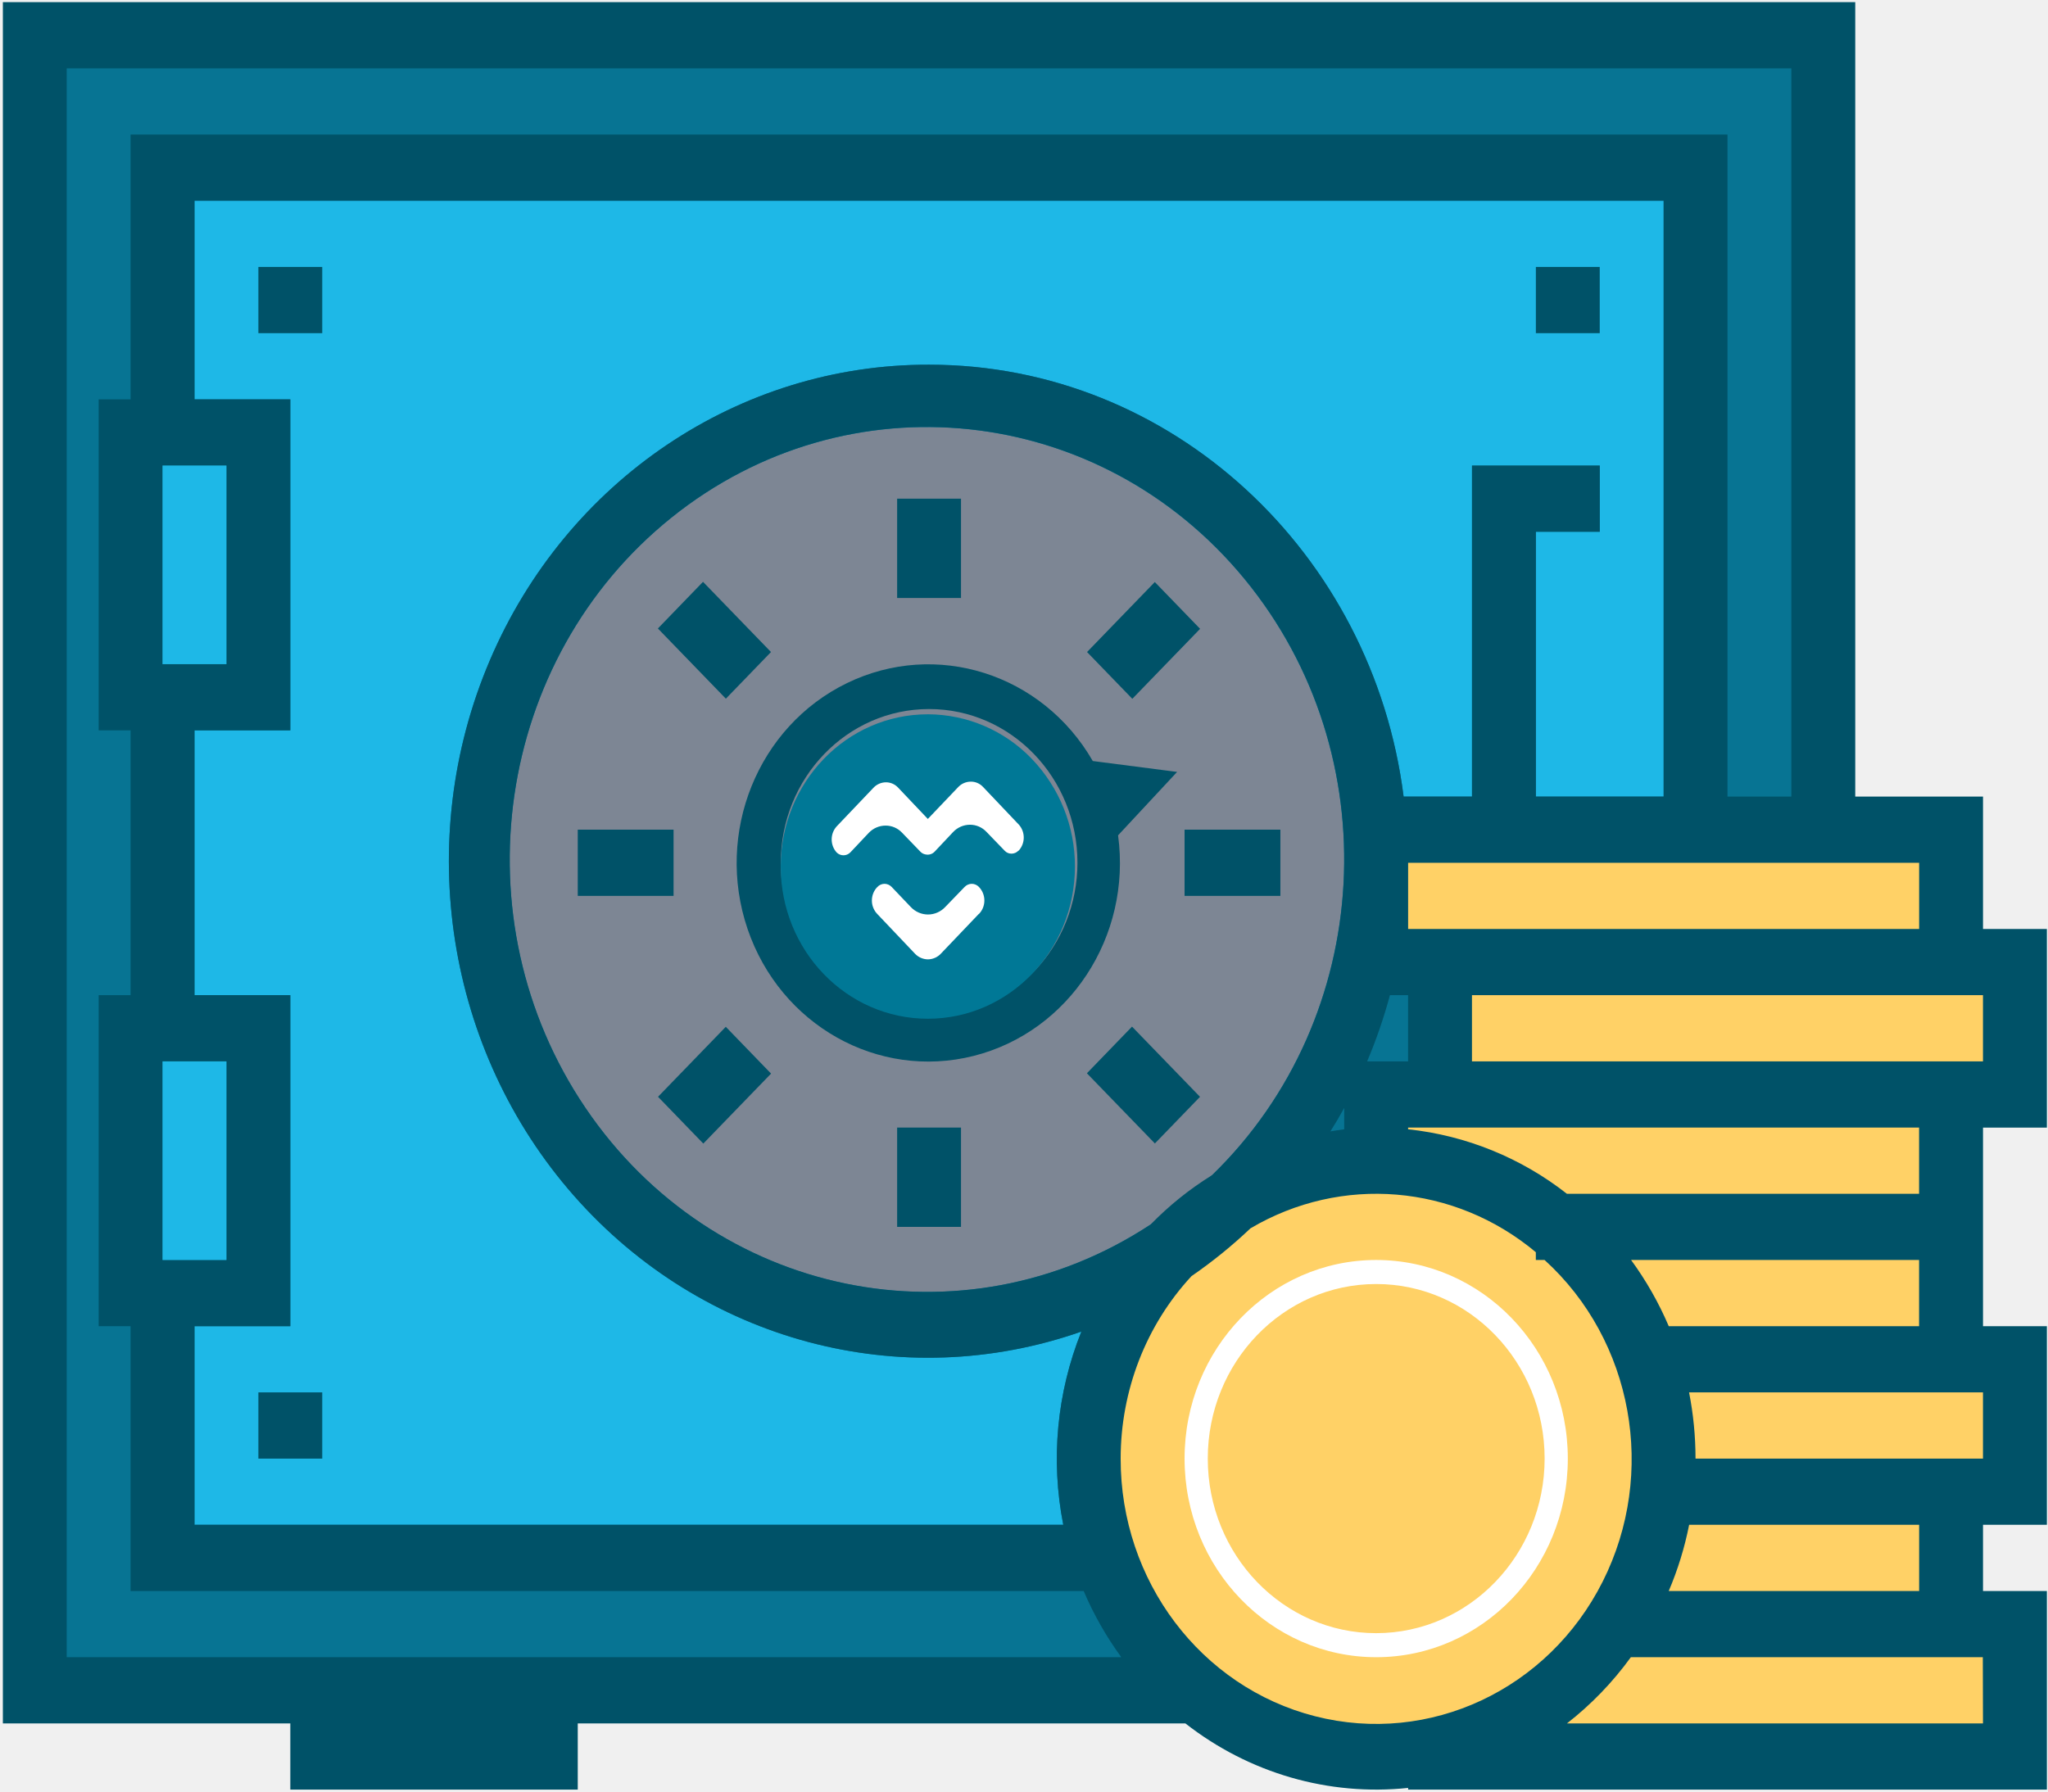
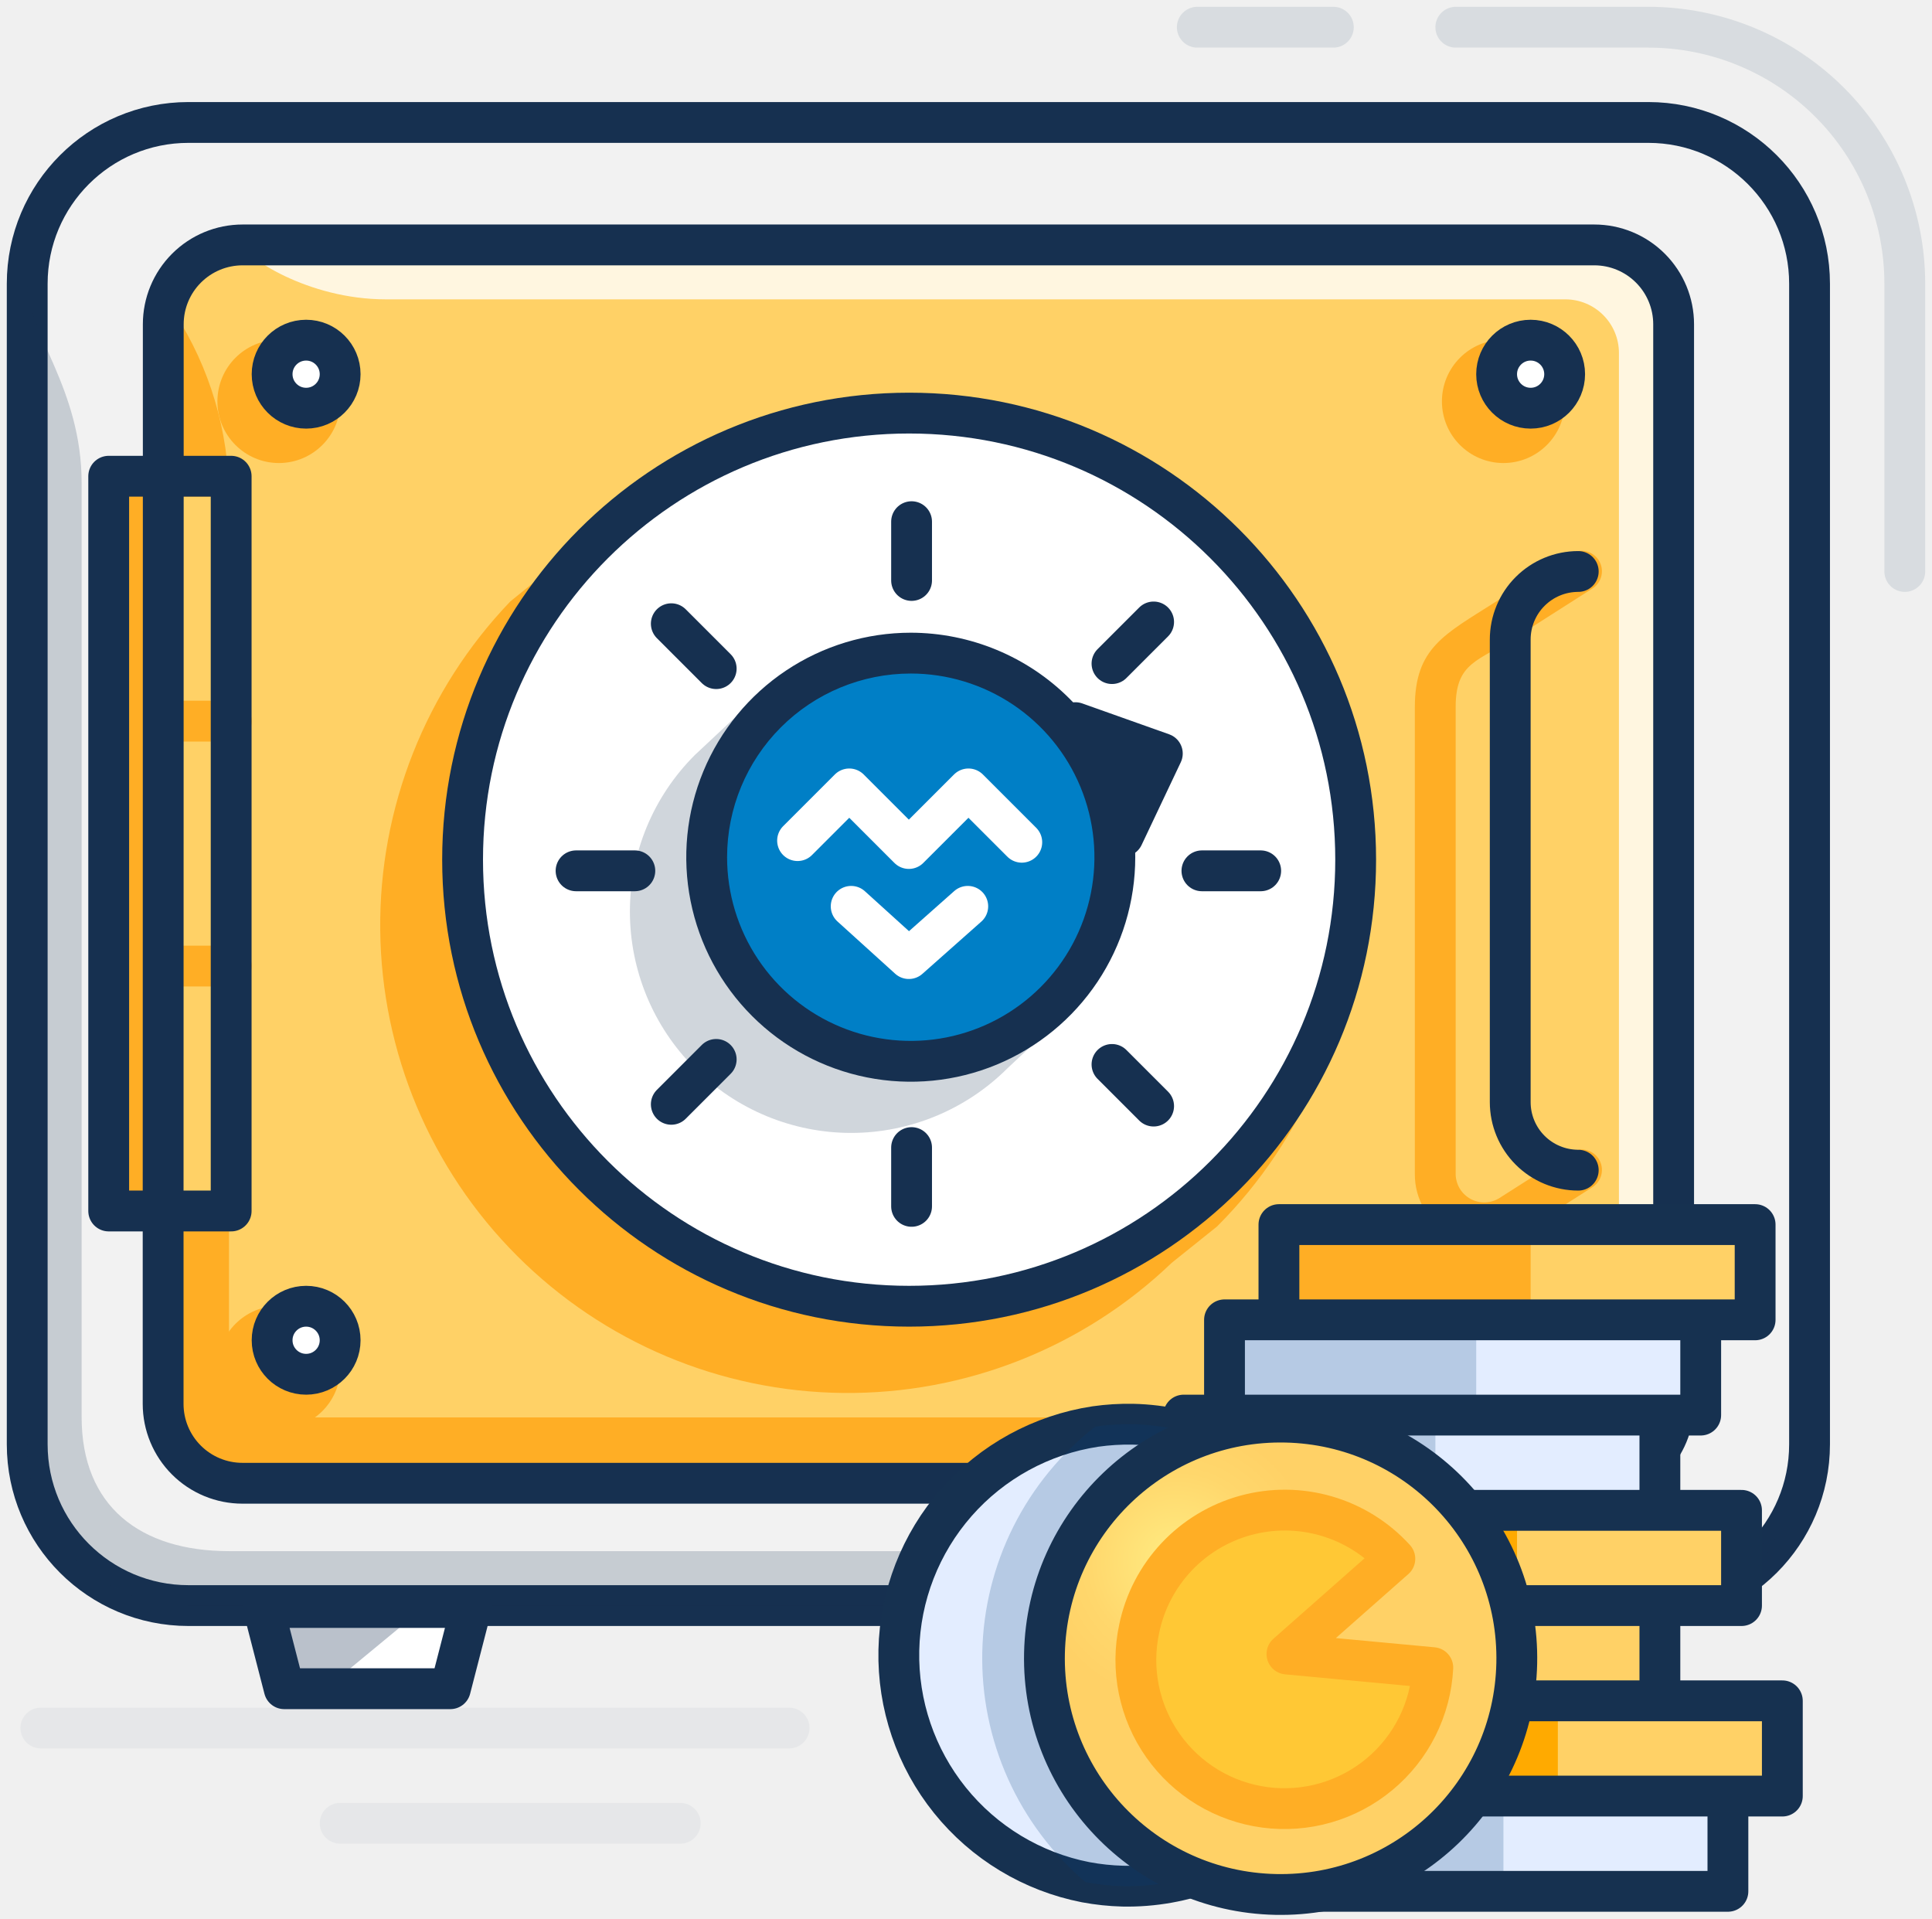
- <svg xmlns="http://www.w3.org/2000/svg" width="112" height="98" viewBox="0 0 112 98">
-   <g fill="none" fill-rule="evenodd">
-     <g fill-rule="nonzero">
-       <path fill="#077493" d="M1.904 1.928h97.809V92.46H1.903z" />
-       <path fill="#FFD166" d="M106.7 59.868h3.492v-7.242H106.7v-7.243H75.261v7.243h3.493v7.242H75.26v3.622c-6.04-.004-11.548 3.58-14.17 9.22-2.623 5.64-1.895 12.34 1.87 17.235 3.766 4.896 9.905 7.121 15.793 5.726v.41h31.438v-7.243H106.7v-7.242h3.493v-7.243H106.7V59.868z" />
-       <path fill="#1EB8E7" d="M58.148 83.406H10.637V72.543h5.24V54.436h-5.24V39.951h5.24V21.845h-5.24V10.981H90.98v32.592h-6.987V29.088h3.494v-3.622H80.5v18.107h-3.74c-1.68-13.308-12.662-23.624-25.95-23.624-10.392-.026-19.817 6.318-24.021 16.17-4.205 9.852-2.395 21.35 4.613 29.304 7.009 7.955 17.89 10.864 27.735 7.414a18.686 18.686 0 0 0-.989 10.57z" />
-       <path fill="#7D8694" d="M62.923 66.982c-10.288 6.773-23.894 3.97-30.9-6.368-7.008-10.336-4.942-24.557 4.691-32.296 9.633-7.739 23.432-6.264 31.34 3.35 7.906 9.614 7.13 23.972-1.764 32.61" />
-       <path fill="#005268" d="M14.13 14.603h3.493v3.621H14.13zM83.993 14.603h3.493v3.621h-3.493zM14.13 76.164h3.493v3.621H14.13zM49.062 61.679h3.493v5.432h-3.493zM49.062 27.277h3.493v5.432h-3.493zM31.596 45.383h5.24v3.621h-5.24zM64.781 45.383h5.24v3.621h-5.24zM59.44 58.708l2.468-2.552 3.718 3.84-2.468 2.551zM35.978 34.378l2.468-2.552 3.718 3.84-2.468 2.552zM35.986 59.994l3.706-3.828 2.476 2.56-3.706 3.828zM59.448 35.666l3.706-3.829 2.476 2.56-3.706 3.828zM61.146 45.691l3.227-3.467-4.611-.596c-2.762-4.789-8.574-6.63-13.447-4.26-4.872 2.37-7.22 8.18-5.433 13.444 1.789 5.262 7.132 8.265 12.361 6.947 5.23-1.32 8.646-6.53 7.903-12.057v-.01zM50.81 55.604c-4.48 0-8.112-3.765-8.112-8.41s3.632-8.41 8.112-8.41c4.481 0 8.113 3.765 8.113 8.41 0 2.23-.855 4.37-2.377 5.948-1.522 1.577-3.586 2.463-5.738 2.462h.002z" />
-       <path fill="#FFF" d="M75.26 68.921c-5.787 0-10.479 4.864-10.479 10.864 0 6 4.692 10.864 10.48 10.864 5.787 0 10.479-4.864 10.479-10.864 0-6-4.692-10.864-10.48-10.864zm0 20.413c-5.087 0-9.21-4.275-9.21-9.549 0-5.274 4.123-9.549 9.21-9.549 5.088 0 9.212 4.275 9.212 9.55-.005 5.27-4.126 9.543-9.211 9.548z" />
-       <path fill="#005268" d="M108.446 65.3V61.68h3.493V50.815h-3.493v-7.242h-6.987V.118H.157V94.27h15.72v3.621h15.719v-3.62h33.23c3.486 2.726 7.837 3.986 12.181 3.528v.092h34.932V87.028h-3.493v-3.622h3.493V72.543h-3.493V65.3zm-3.493-18.106v3.621H77.007v-3.621h27.946zm-12.58 36.212h12.58v3.622H91.259c.496-1.163.87-2.377 1.116-3.622h-.002zm-3.175-14.485h15.752v3.622H91.26a18.25 18.25 0 0 0-2.06-3.622h-.002zm-1.714-3.62h-1.792a16.995 16.995 0 0 0-8.687-3.53v-.092h27.945V65.3H87.484zm-24.563 1.68c-10.29 6.77-23.895 3.962-30.899-6.377-7.003-10.34-4.933-24.56 4.702-32.295 9.635-7.735 23.434-6.256 31.338 3.36s7.124 23.974-1.772 32.608a17.637 17.637 0 0 0-3.367 2.705h-.002zm-4.775 16.425h-47.51V72.543h5.24V54.436h-5.24V39.951h5.24V21.845h-5.24V10.981H90.98v32.592h-6.987V29.088h3.494v-3.622H80.5v18.107h-3.74c-1.68-13.308-12.662-23.624-25.95-23.624-10.392-.026-19.817 6.318-24.021 16.17-4.205 9.852-2.395 21.35 4.613 29.304 7.009 7.955 17.89 10.864 27.735 7.414a18.686 18.686 0 0 0-.989 10.57h-.002zM12.381 58.058V68.92H8.888V58.058h3.493zm0-32.592V36.33H8.888V25.466h3.493zm64.624 28.97v3.622h-2.24a27.78 27.78 0 0 0 1.247-3.622h.993zm-3.493 6.166v1.17c-.256.027-.502.077-.756.115.267-.42.518-.85.758-1.285h-.002zM15.874 90.649H3.648V3.739h94.316v39.834h-3.493V7.36H7.14v14.485H5.395v18.106H7.14v14.485H5.395v18.107H7.14v14.485h52.123a18.25 18.25 0 0 0 2.057 3.62H15.874zm45.412-10.864c0-3.72 1.388-7.297 3.873-9.98a26.556 26.556 0 0 0 3.226-2.615c4.966-2.934 11.159-2.416 15.606 1.306v.425h.478c4.844 4.402 6.157 11.666 3.18 17.588-2.978 5.921-9.474 8.965-15.729 7.37-6.255-1.595-10.647-7.416-10.634-14.094zm47.158 14.485h-22.75c1.323-1.03 2.5-2.25 3.493-3.621h19.248l.009 3.621zm0-14.485h-15.72c0-1.216-.118-2.43-.353-3.621h16.073v3.621zM80.498 58.058v-3.622h27.946v3.622H80.498z" />
-       <path fill="#1EB8E7" d="M8.89 25.466h3.493V36.33H8.89zM8.89 58.058h3.493v10.864H8.89z" />
-     </g>
-     <path fill="#FFF" d="M50.932 40.261c-3.914 0-7.087 3.285-7.087 7.336s3.173 7.335 7.087 7.335c3.914 0 7.086-3.284 7.086-7.335a7.468 7.468 0 0 0-2.075-5.187 6.967 6.967 0 0 0-5.011-2.149z" />
-     <path fill="#007896" fill-rule="nonzero" d="M50.74 39.072c-4.442 0-8.044 3.728-8.044 8.327 0 4.598 3.602 8.326 8.044 8.326 4.443 0 8.045-3.728 8.045-8.326a8.478 8.478 0 0 0-2.357-5.888 7.908 7.908 0 0 0-5.688-2.44zM53.52 50l-2.07 2.17a.989.989 0 0 1-.705.307.989.989 0 0 1-.704-.307l-2.06-2.17a1.06 1.06 0 0 1-.3-.742c0-.279.107-.546.3-.741a.54.54 0 0 1 .391-.172.54.54 0 0 1 .392.172l1.046 1.098c.248.261.587.408.94.408.354 0 .693-.147.94-.408l1.061-1.098a.54.54 0 0 1 .393-.172.54.54 0 0 1 .392.172c.19.196.298.463.297.742 0 .28-.11.546-.302.74h-.01zm2.178-3.471a.53.53 0 0 1-.383.166.494.494 0 0 1-.367-.156l-1.005-1.04a1.23 1.23 0 0 0-.895-.386 1.27 1.27 0 0 0-.925.4l-1.006 1.068a.526.526 0 0 1-.502.156.497.497 0 0 1-.282-.151l-1.005-1.041a1.23 1.23 0 0 0-.895-.385 1.27 1.27 0 0 0-.925.4l-1.006 1.067a.525.525 0 0 1-.75 0c-.36-.4-.36-1.02 0-1.42l2.012-2.113a.945.945 0 0 1 .689-.302c.248 0 .485.103.658.286l1.63 1.718 1.658-1.739a.95.95 0 0 1 .69-.301c.25-.004.492.1.668.286l1.976 2.081a1.068 1.068 0 0 1-.025 1.41l-.01-.004z" />
+ <svg xmlns="http://www.w3.org/2000/svg" width="142" height="141" viewBox="0 0 142 141" fill="none">
+   <g opacity="0.4">
+     <path opacity="0.4" d="M25 134H50M3 127H58H3ZM127 127H120H127Z" stroke="#B5BFC7" stroke-width="3" stroke-linecap="round" stroke-linejoin="round" />
  </g>
+   <path opacity="0.4" d="M107 2H121.15C126.149 2 130.944 3.986 134.479 7.521C138.014 11.056 140 15.851 140 20.85V42" stroke="#B5BFC7" stroke-width="3" stroke-linecap="round" stroke-linejoin="round" />
+   <path opacity="0.4" d="M88 2H98" stroke="#B5BFC7" stroke-width="3" stroke-linecap="round" stroke-linejoin="round" />
+   <path d="M133 106.15V20.85C133 14.305 127.695 9 121.15 9L13.85 9C7.305 9 2 14.305 2 20.85V106.15C2 112.695 7.305 118 13.85 118L121.15 118C127.695 118 133 112.695 133 106.15Z" fill="#F2F2F2" stroke="#163050" stroke-width="3" stroke-linecap="round" stroke-linejoin="round" />
+   <path opacity="0.2" d="M130.73 113.06C129.633 114.59 128.187 115.836 126.513 116.695C124.838 117.554 122.982 118.001 121.1 118H13.85C12.293 118.001 10.752 117.696 9.314 117.101C7.875 116.506 6.568 115.633 5.468 114.532C4.367 113.432 3.494 112.125 2.899 110.686C2.304 109.248 1.999 107.707 2 106.15V20.85C2 24.5 6 28.5 6 35.5V104.15C6 110.7 10.3 114 16.85 114H126.15C127.724 113.998 129.282 113.678 130.73 113.06Z" fill="#163050" />
+   <path d="M123 23.83V103.17C123 103.936 122.849 104.694 122.556 105.401C122.263 106.108 121.834 106.751 121.292 107.292C120.751 107.834 120.108 108.263 119.401 108.556C118.694 108.849 117.936 109 117.17 109H17.83C16.284 109 14.801 108.386 13.708 107.292C12.614 106.199 12 104.716 12 103.17V89.5H8.5V37.5H12V23.83C12 22.284 12.614 20.801 13.708 19.708C14.801 18.614 16.284 18 17.83 18H117.17C117.936 18 118.694 18.151 119.401 18.444C120.108 18.737 120.751 19.166 121.292 19.708C121.834 20.249 122.263 20.892 122.556 21.599C122.849 22.306 123 23.064 123 23.83Z" fill="#FFD166" />
+   <path opacity="0.8" d="M123 103.17V23.83C123 23.064 122.849 22.306 122.556 21.599C122.263 20.892 121.834 20.249 121.293 19.708C120.751 19.166 120.108 18.737 119.401 18.444C118.694 18.151 117.936 18 117.17 18H17.82C17.96 18.83 22.59 22 28.36 22H115.05C116.095 22 117.097 22.415 117.836 23.154C118.575 23.893 118.99 24.895 118.99 25.94V89.64C118.99 94.442 120.379 99.14 122.99 103.17H123Z" fill="white" />
+   <path d="M16.83 36.5H12.83V23C15.429 27.024 16.818 31.71 16.83 36.5Z" fill="#FFAE25" />
+   <path d="M118 108.17H18.65C17.885 108.171 17.128 108.022 16.421 107.73C15.715 107.438 15.072 107.009 14.532 106.468C13.991 105.928 13.562 105.285 13.27 104.579C12.978 103.872 12.829 103.115 12.83 102.35V88.5H16.83V100.23C16.827 101.269 17.236 102.267 17.967 103.005C18.698 103.743 19.691 104.162 20.73 104.17H107.42C113.23 104.17 117.86 107.34 118 108.17Z" fill="#FFAE25" />
+   <path d="M20.5 34.03C22.996 34.03 25.02 32.002 25.02 29.5C25.02 26.998 22.996 24.97 20.5 24.97C18.004 24.97 15.98 26.998 15.98 29.5C15.98 32.002 18.004 34.03 20.5 34.03Z" fill="#FFAE25" />
+   <path d="M22.5 30C23.881 30 25 28.881 25 27.5C25 26.119 23.881 25 22.5 25C21.119 25 20 26.119 20 27.5C20 28.881 21.119 30 22.5 30Z" fill="white" stroke="#163050" stroke-width="3" stroke-linecap="round" stroke-linejoin="round" />
+   <path d="M20.5 105.03C22.996 105.03 25.02 103.002 25.02 100.5C25.02 97.998 22.996 95.97 20.5 95.97C18.004 95.97 15.98 97.998 15.98 100.5C15.98 103.002 18.004 105.03 20.5 105.03Z" fill="#FFAE25" />
+   <path d="M22.5 101C23.881 101 25 99.881 25 98.5C25 97.119 23.881 96 22.5 96C21.119 96 20 97.119 20 98.5C20 99.881 21.119 101 22.5 101Z" fill="white" stroke="#163050" stroke-width="3" stroke-linecap="round" stroke-linejoin="round" />
+   <path d="M110.5 34.03C112.996 34.03 115.02 32.002 115.02 29.5C115.02 26.998 112.996 24.97 110.5 24.97C108.004 24.97 105.98 26.998 105.98 29.5C105.98 32.002 108.004 34.03 110.5 34.03Z" fill="#FFAE25" />
+   <path d="M112.5 30C113.881 30 115 28.881 115 27.5C115 26.119 113.881 25 112.5 25C111.119 25 110 26.119 110 27.5C110 28.881 111.119 30 112.5 30Z" fill="white" stroke="#163050" stroke-width="3" stroke-linecap="round" stroke-linejoin="round" />
+   <path d="M110.5 105.03C112.996 105.03 115.02 103.002 115.02 100.5C115.02 97.998 112.996 95.97 110.5 95.97C108.004 95.97 105.98 97.998 105.98 100.5C105.98 103.002 108.004 105.03 110.5 105.03Z" fill="#FFAE25" />
+   <path d="M112.5 101C113.881 101 115 99.881 115 98.5C115 97.119 113.881 96 112.5 96C111.119 96 110 97.119 110 98.5C110 99.881 111.119 101 112.5 101Z" fill="white" stroke="#163050" stroke-width="3" stroke-linecap="round" stroke-linejoin="round" />
+   <path d="M109.1 91.38C108.239 91.377 107.393 91.157 106.64 90.74C105.831 90.309 105.156 89.665 104.689 88.876C104.221 88.088 103.98 87.186 103.99 86.27V51.96C103.99 47.61 106.18 46.62 109.85 44.28L115.4 40.74C115.566 40.628 115.753 40.55 115.95 40.511C116.146 40.472 116.349 40.473 116.545 40.514C116.742 40.554 116.928 40.634 117.093 40.748C117.258 40.862 117.398 41.008 117.506 41.177C117.613 41.346 117.686 41.535 117.719 41.733C117.753 41.931 117.746 42.133 117.7 42.328C117.654 42.523 117.569 42.707 117.45 42.869C117.332 43.031 117.182 43.167 117.01 43.27L111.46 46.81C108.66 48.6 106.99 48.64 106.99 51.96V86.27C106.99 86.646 107.091 87.016 107.283 87.34C107.475 87.664 107.751 87.93 108.081 88.111C108.411 88.292 108.784 88.381 109.16 88.369C109.537 88.356 109.903 88.243 110.22 88.04L115.4 84.74C115.566 84.628 115.753 84.55 115.95 84.511C116.146 84.472 116.349 84.473 116.545 84.514C116.742 84.555 116.928 84.634 117.093 84.748C117.258 84.862 117.398 85.008 117.506 85.177C117.613 85.346 117.686 85.535 117.719 85.733C117.753 85.931 117.746 86.133 117.7 86.328C117.654 86.523 117.569 86.707 117.45 86.869C117.332 87.031 117.182 87.167 117.01 87.27L111.83 90.57C111.016 91.095 110.069 91.376 109.1 91.38Z" fill="#FFAE25" />
+   <path d="M116 42C114.674 42 113.402 42.527 112.464 43.465C111.527 44.402 111 45.674 111 47V81C111 82.326 111.527 83.598 112.464 84.535C113.402 85.473 114.674 86 116 86V86" stroke="#163050" stroke-width="3" stroke-linecap="round" stroke-linejoin="round" />
+   <path d="M37.51 44.2C31.285 50.691 27.852 59.363 27.946 68.356C28.04 77.349 31.654 85.947 38.014 92.306C44.373 98.666 52.971 102.28 61.964 102.374C70.957 102.468 79.629 99.035 86.12 92.81L89.45 90.14C95.9 83.694 99.525 74.95 99.528 65.831C99.531 56.712 95.911 47.965 89.465 41.515C86.273 38.321 82.484 35.788 78.313 34.058C74.142 32.329 69.671 31.438 65.156 31.437C56.037 31.434 47.29 35.054 40.84 41.5L37.51 44.2Z" fill="#FFAE25" />
+   <path d="M66.82 96C84.946 96 99.64 81.306 99.64 63.18C99.64 45.054 84.946 30.36 66.82 30.36C48.694 30.36 34 45.054 34 63.18C34 81.306 48.694 96 66.82 96Z" fill="white" stroke="#163050" stroke-width="3" stroke-linecap="round" stroke-linejoin="round" />
+   <path d="M67 88.66V84.34M52.64 77.86L49.34 81.16L52.64 77.86ZM84.79 45.71L81.73 48.77L84.79 45.71ZM52.64 49.14L49.34 45.84L52.64 49.14ZM84.79 81.29L81.73 78.23L84.79 81.29ZM92.66 64H88.34H92.66ZM46.66 64H42.34H46.66ZM67 42.66V38.34V42.66Z" stroke="#163050" stroke-width="3" stroke-linecap="round" stroke-linejoin="round" />
+   <path opacity="0.2" d="M51.06 55.5C48.01 58.55 46.297 62.686 46.297 67C46.297 71.313 48.01 75.45 51.06 78.5C54.11 81.55 58.247 83.263 62.56 83.263C66.873 83.263 71.01 81.55 74.06 78.5L78.94 73.93C89 64.24 65.94 41.37 55.94 50.93L51.06 55.5Z" fill="#163050" />
+   <path d="M82.55 61.46L79.04 53.11L85.43 55.38L82.55 61.46Z" fill="#163050" stroke="#163050" stroke-width="3" stroke-linecap="round" stroke-linejoin="round" />
+   <path d="M66.8 77.68C74.858 77.68 81.39 71.148 81.39 63.09C81.39 55.032 74.858 48.5 66.8 48.5C58.742 48.5 52.21 55.032 52.21 63.09C52.21 71.148 58.742 77.68 66.8 77.68Z" fill="#007FC6" />
+   <path d="M58.62 61.78L62.42 57.98L66.8 62.36L71.18 57.98L75.1 61.9" stroke="white" stroke-width="3" stroke-linecap="round" stroke-linejoin="round" />
+   <path d="M62.56 66.61L66.8 70.45L71.13 66.61" stroke="white" stroke-width="3" stroke-linecap="round" stroke-linejoin="round" />
+   <path d="M66.94 49.5C69.61 49.5 72.22 50.292 74.44 51.775C76.66 53.259 78.391 55.367 79.412 57.834C80.434 60.301 80.701 63.015 80.18 65.634C79.66 68.252 78.374 70.658 76.486 72.546C74.598 74.434 72.192 75.72 69.574 76.241C66.955 76.761 64.24 76.494 61.774 75.472C59.307 74.451 57.199 72.72 55.715 70.5C54.232 68.28 53.44 65.67 53.44 63C53.44 59.42 54.862 55.986 57.394 53.454C59.926 50.922 63.359 49.5 66.94 49.5ZM66.94 46.5C63.677 46.5 60.486 47.468 57.773 49.281C55.06 51.094 52.945 53.671 51.696 56.686C50.447 59.701 50.12 63.018 50.757 66.219C51.394 69.42 52.965 72.36 55.273 74.667C57.58 76.975 60.52 78.546 63.721 79.183C66.922 79.82 70.239 79.493 73.254 78.244C76.269 76.995 78.846 74.88 80.659 72.167C82.472 69.454 83.44 66.263 83.44 63C83.435 58.626 81.695 54.432 78.601 51.339C75.508 48.245 71.314 46.505 66.94 46.5Z" fill="#163050" />
+   <path d="M33.1 124.11H20.89L19.35 118.14H34.64L33.1 124.11Z" fill="white" />
+   <path opacity="0.3" d="M23.93 124.11H20.89L19.35 118.14H31.16L23.93 124.11Z" fill="#163050" />
+   <path d="M33.1 124.11H20.89L19.35 118.14H34.64L33.1 124.11Z" stroke="#163050" stroke-width="3" stroke-linecap="round" stroke-linejoin="round" />
+   <path d="M117.2 124.11H105L103.45 118.14H118.74L117.2 124.11Z" fill="white" />
+   <path opacity="0.3" d="M108.03 124.11H105L103.45 118.14H115.26L108.03 124.11Z" fill="#163050" />
+   <path d="M117.2 124.11H105L103.45 118.14H118.74L117.2 124.11Z" stroke="#163050" stroke-width="3" stroke-linecap="round" stroke-linejoin="round" />
+   <path d="M18.5 71C18.5 71.398 18.342 71.779 18.061 72.061C17.779 72.342 17.398 72.5 17 72.5H12.5V89.5H7.5V35.5H12.5V51.5H17C17.398 51.5 17.779 51.658 18.061 51.939C18.342 52.221 18.5 52.602 18.5 53C18.5 53.398 18.342 53.779 18.061 54.061C17.779 54.342 17.398 54.5 17 54.5H12.5V69.5H17C17.398 69.5 17.779 69.658 18.061 69.939C18.342 70.221 18.5 70.602 18.5 71Z" fill="#FFAE25" />
+   <path d="M12 34.33V23.83C12 22.284 12.614 20.801 13.708 19.708C14.801 18.614 16.284 18 17.83 18H117.18C118.726 18 120.209 18.614 121.302 19.708C122.396 20.801 123.01 22.284 123.01 23.83V103.18C123.01 104.726 122.396 106.209 121.302 107.302C120.209 108.396 118.726 109.01 117.18 109.01H17.82C16.274 109.01 14.791 108.396 13.698 107.302C12.604 106.209 11.99 104.726 11.99 103.18V89.67L12 34.33ZM16.99 35H7.99V89H16.99V35Z" stroke="#163050" stroke-width="3" stroke-linecap="round" stroke-linejoin="round" />
+   <path d="M127.5 131.5H92.5V138.5H127.5V131.5Z" fill="#E3EDFF" />
+   <path d="M122.5 104.5H87.5V111.5H122.5V104.5Z" fill="#E3EDFF" />
+   <path d="M125.5 97.5H90.5V104.5H125.5V97.5Z" fill="#E3EDFF" />
+   <path d="M131.5 125.5H96.5V132.5H131.5V125.5Z" fill="#FFD166" />
+   <path d="M122.5 118.5H87.5V125.5H122.5V118.5Z" fill="#FFD166" />
+   <path d="M128.5 110.5H93.5V117.5H128.5V110.5Z" fill="#FFD166" />
+   <path d="M129.5 89.5H94.5V96.5H129.5V89.5Z" fill="#FFD166" />
+   <path opacity="0.2" d="M110.5 131.5H92.5V138.5H110.5V131.5Z" fill="#003C77" />
+   <path opacity="0.2" d="M105.5 104.5H87.5V111.5H105.5V104.5Z" fill="#003C77" />
+   <path opacity="0.2" d="M108.5 97.5H90.5V104.5H108.5V97.5Z" fill="#003C77" />
+   <path d="M114.5 125.5H96.5V132.5H114.5V125.5Z" fill="#FFAA00" />
+   <path d="M105.5 118.5H87.5V125.5H105.5V118.5Z" fill="#FFAA00" />
+   <path d="M111.5 110.5H93.5V117.5H111.5V110.5Z" fill="#FFAA00" />
+   <path d="M112.5 89.5H94.5V96.5H112.5V89.5Z" fill="#FFAE25" />
+   <path d="M127 139H92V132H127V139ZM122 104H87V111H122V104ZM125 97H90V104H125V97ZM131 125H96V132H131V125ZM122 118H87V125H122V118ZM128 111H93V118H128V111ZM129 90H94V97H129V90Z" stroke="#163150" stroke-width="3" stroke-linecap="round" stroke-linejoin="round" />
+   <path d="M99.86 122.01C99.758 126.51 97.875 130.786 94.624 133.9C91.373 137.014 87.02 138.711 82.52 138.62C81.604 138.596 80.691 138.499 79.79 138.33C75.861 137.56 72.33 135.427 69.819 132.309C67.308 129.19 65.978 125.285 66.064 121.282C66.15 117.279 67.647 113.435 70.289 110.427C72.932 107.419 76.551 105.441 80.51 104.84C81.417 104.711 82.334 104.654 83.25 104.67C87.75 104.772 92.026 106.655 95.14 109.906C98.254 113.157 99.951 117.51 99.86 122.01Z" fill="#E3EDFF" stroke="#163150" stroke-width="3" stroke-linecap="round" stroke-linejoin="round" />
+   <path opacity="0.2" d="M99.86 122.01C99.758 126.51 97.875 130.786 94.624 133.9C91.373 137.014 87.02 138.711 82.52 138.62C81.604 138.596 80.691 138.499 79.79 138.33C77.349 136.251 75.4 133.654 74.087 130.728C72.774 127.802 72.128 124.621 72.197 121.414C72.266 118.208 73.048 115.057 74.486 112.19C75.924 109.324 77.981 106.813 80.51 104.84C81.417 104.711 82.334 104.654 83.25 104.67C87.75 104.772 92.026 106.655 95.14 109.906C98.254 113.157 99.951 117.51 99.86 122.01Z" fill="#003C77" />
+   <path d="M111.48 122.246C111.686 112.661 104.082 104.723 94.497 104.518C84.911 104.312 76.974 111.915 76.768 121.501C76.562 131.086 84.166 139.024 93.751 139.23C103.337 139.435 111.274 131.832 111.48 122.246Z" fill="url(#paint0_radial)" stroke="#163150" stroke-width="3" stroke-linecap="round" stroke-linejoin="round" />
+   <path d="M83.73 119.7C84.138 117.725 85.085 115.902 86.465 114.432C87.845 112.962 89.605 111.903 91.549 111.371C93.494 110.839 95.549 110.855 97.485 111.418C99.421 111.981 101.163 113.068 102.52 114.56L94.59 121.56L105.31 122.56C105.233 124.066 104.845 125.54 104.17 126.889C103.496 128.238 102.549 129.433 101.389 130.398C100.23 131.363 98.883 132.077 97.434 132.495C95.985 132.914 94.465 133.027 92.969 132.829C91.474 132.631 90.036 132.125 88.746 131.344C87.456 130.562 86.342 129.522 85.474 128.288C84.606 127.055 84.003 125.655 83.703 124.177C83.402 122.699 83.412 121.174 83.73 119.7Z" fill="#FFC835" stroke="#FFAE25" stroke-width="3" stroke-linecap="round" stroke-linejoin="round" />
+   <defs>
+     <radialGradient id="paint0_radial" cx="0" cy="0" r="1" gradientUnits="userSpaceOnUse" gradientTransform="translate(86.4441 114.781) rotate(-88.77) scale(14.1703)">
+       <stop offset="0.06" stop-color="#FFEA80" />
+       <stop offset="0.11" stop-color="#FFE77D" />
+       <stop offset="0.47" stop-color="#FFD76C" />
+       <stop offset="0.73" stop-color="#FFD166" />
+     </radialGradient>
+   </defs>
</svg>
